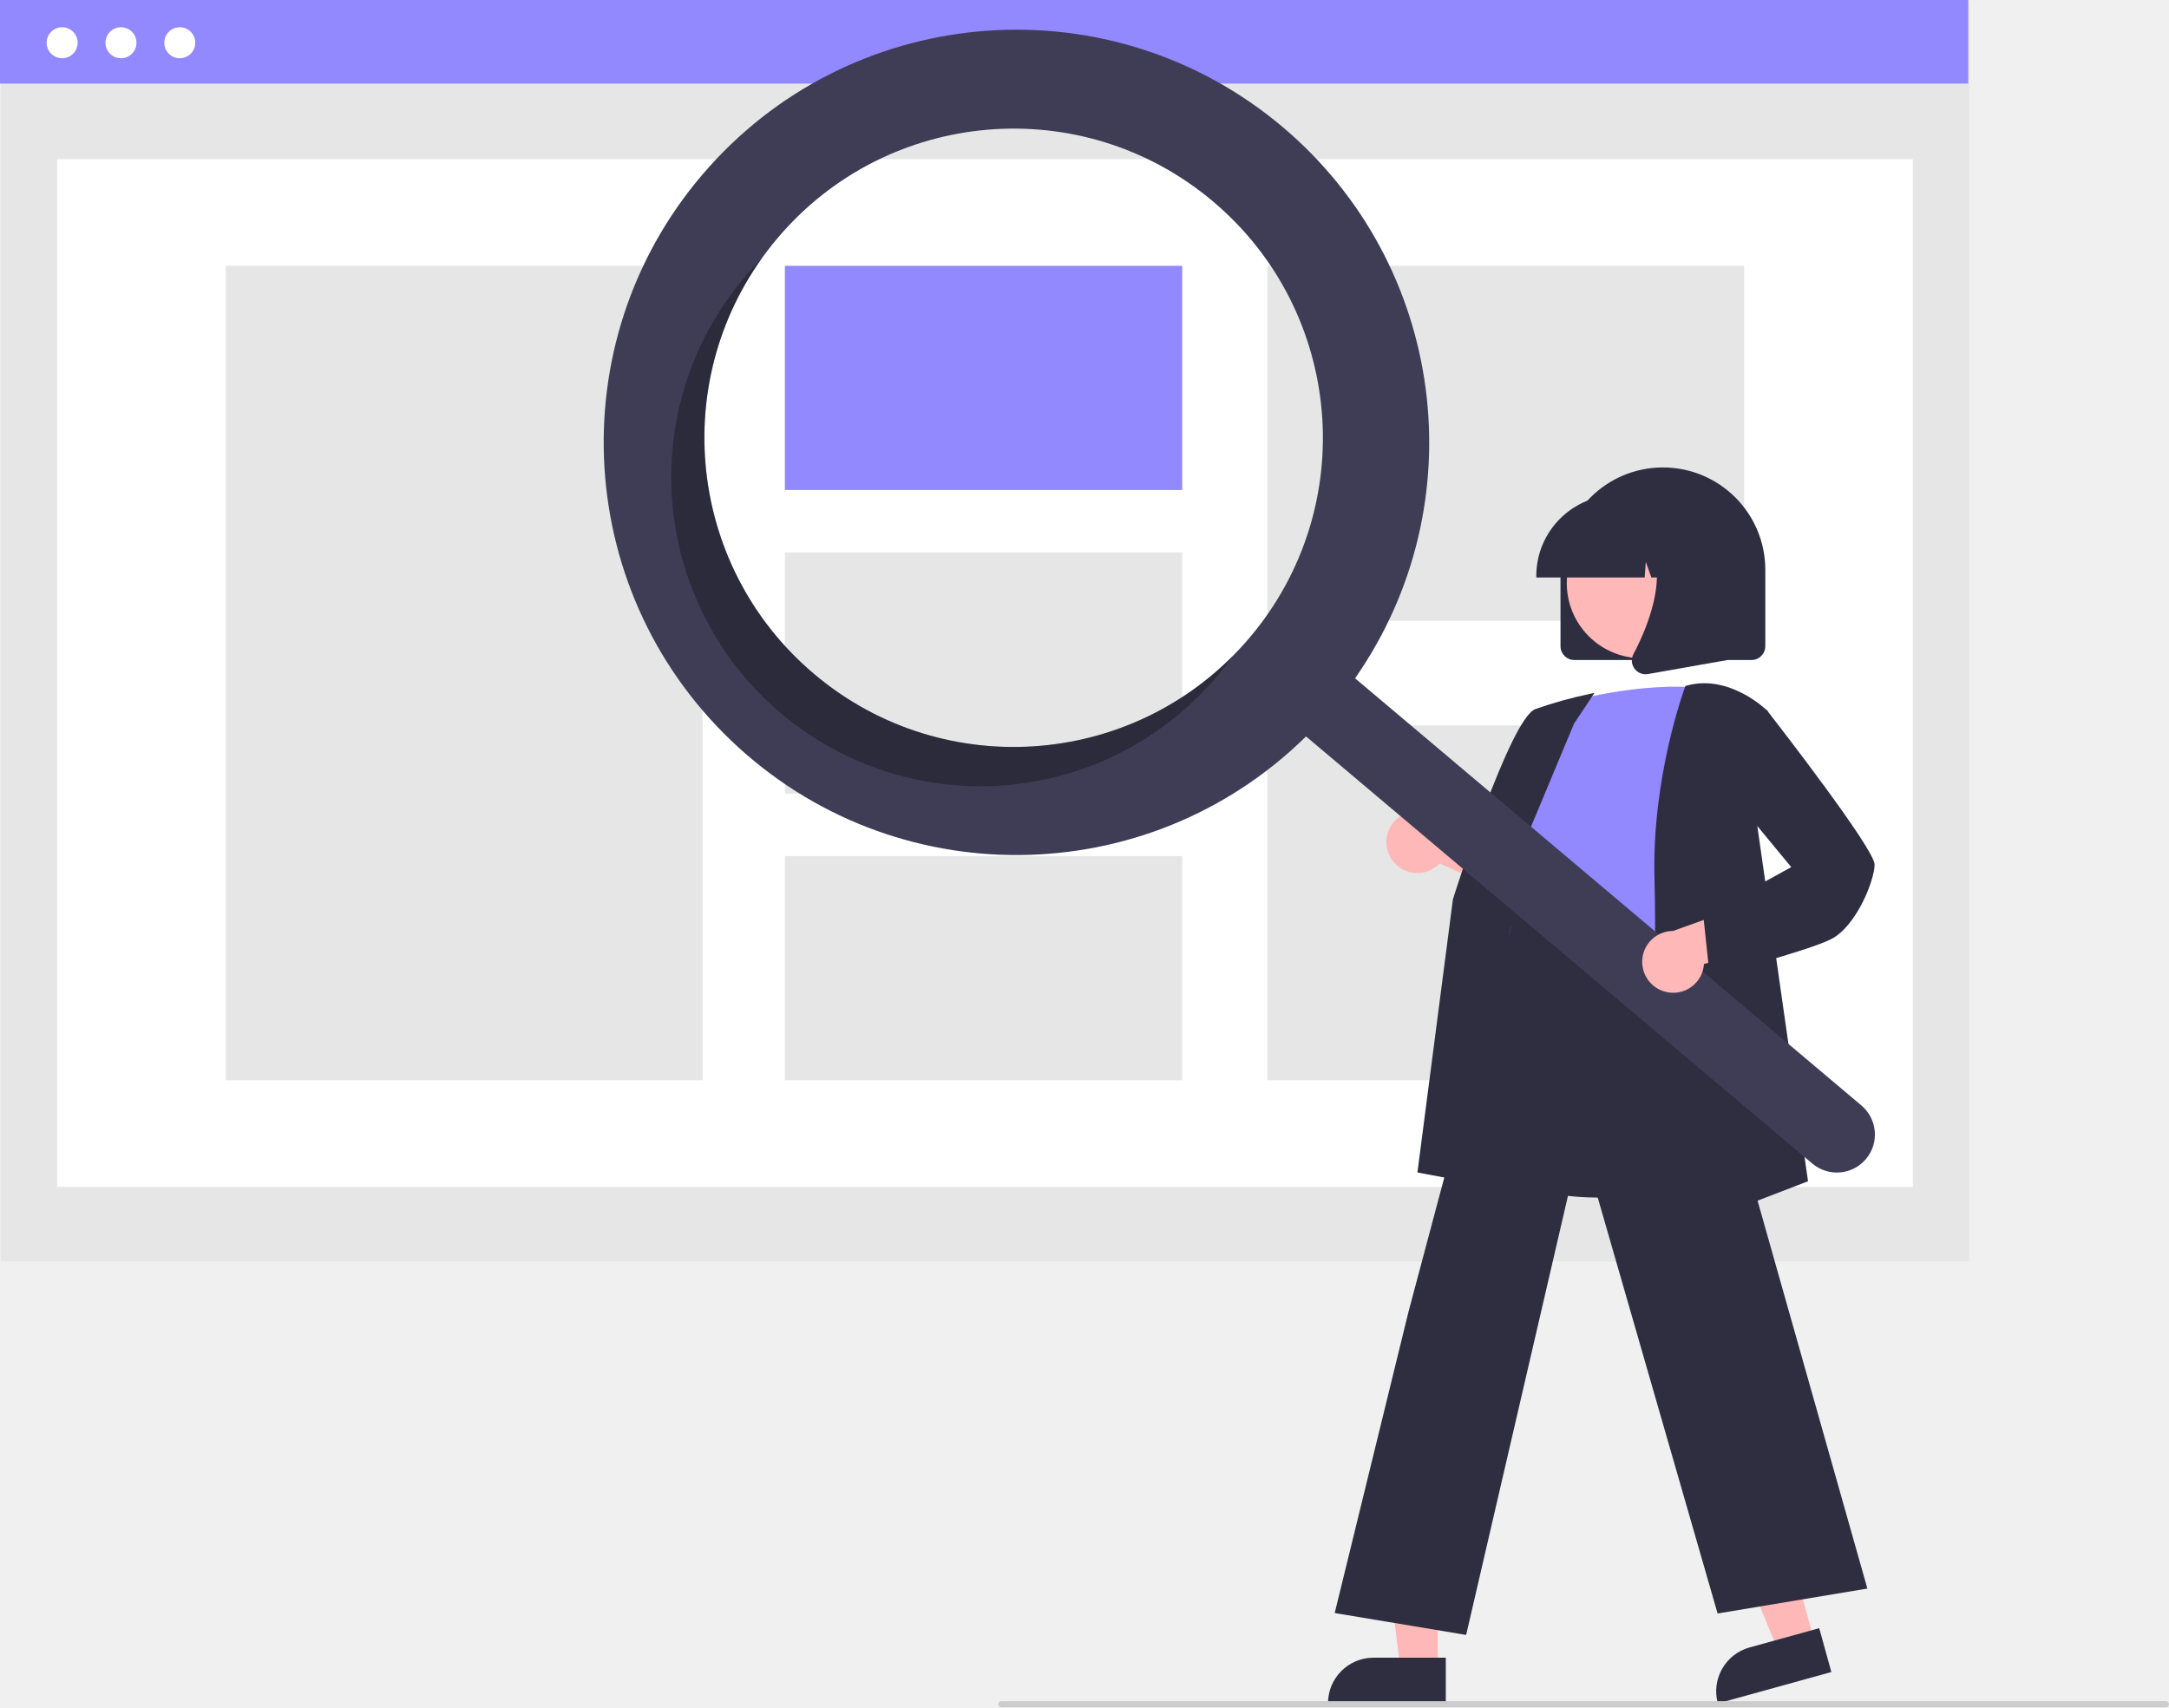
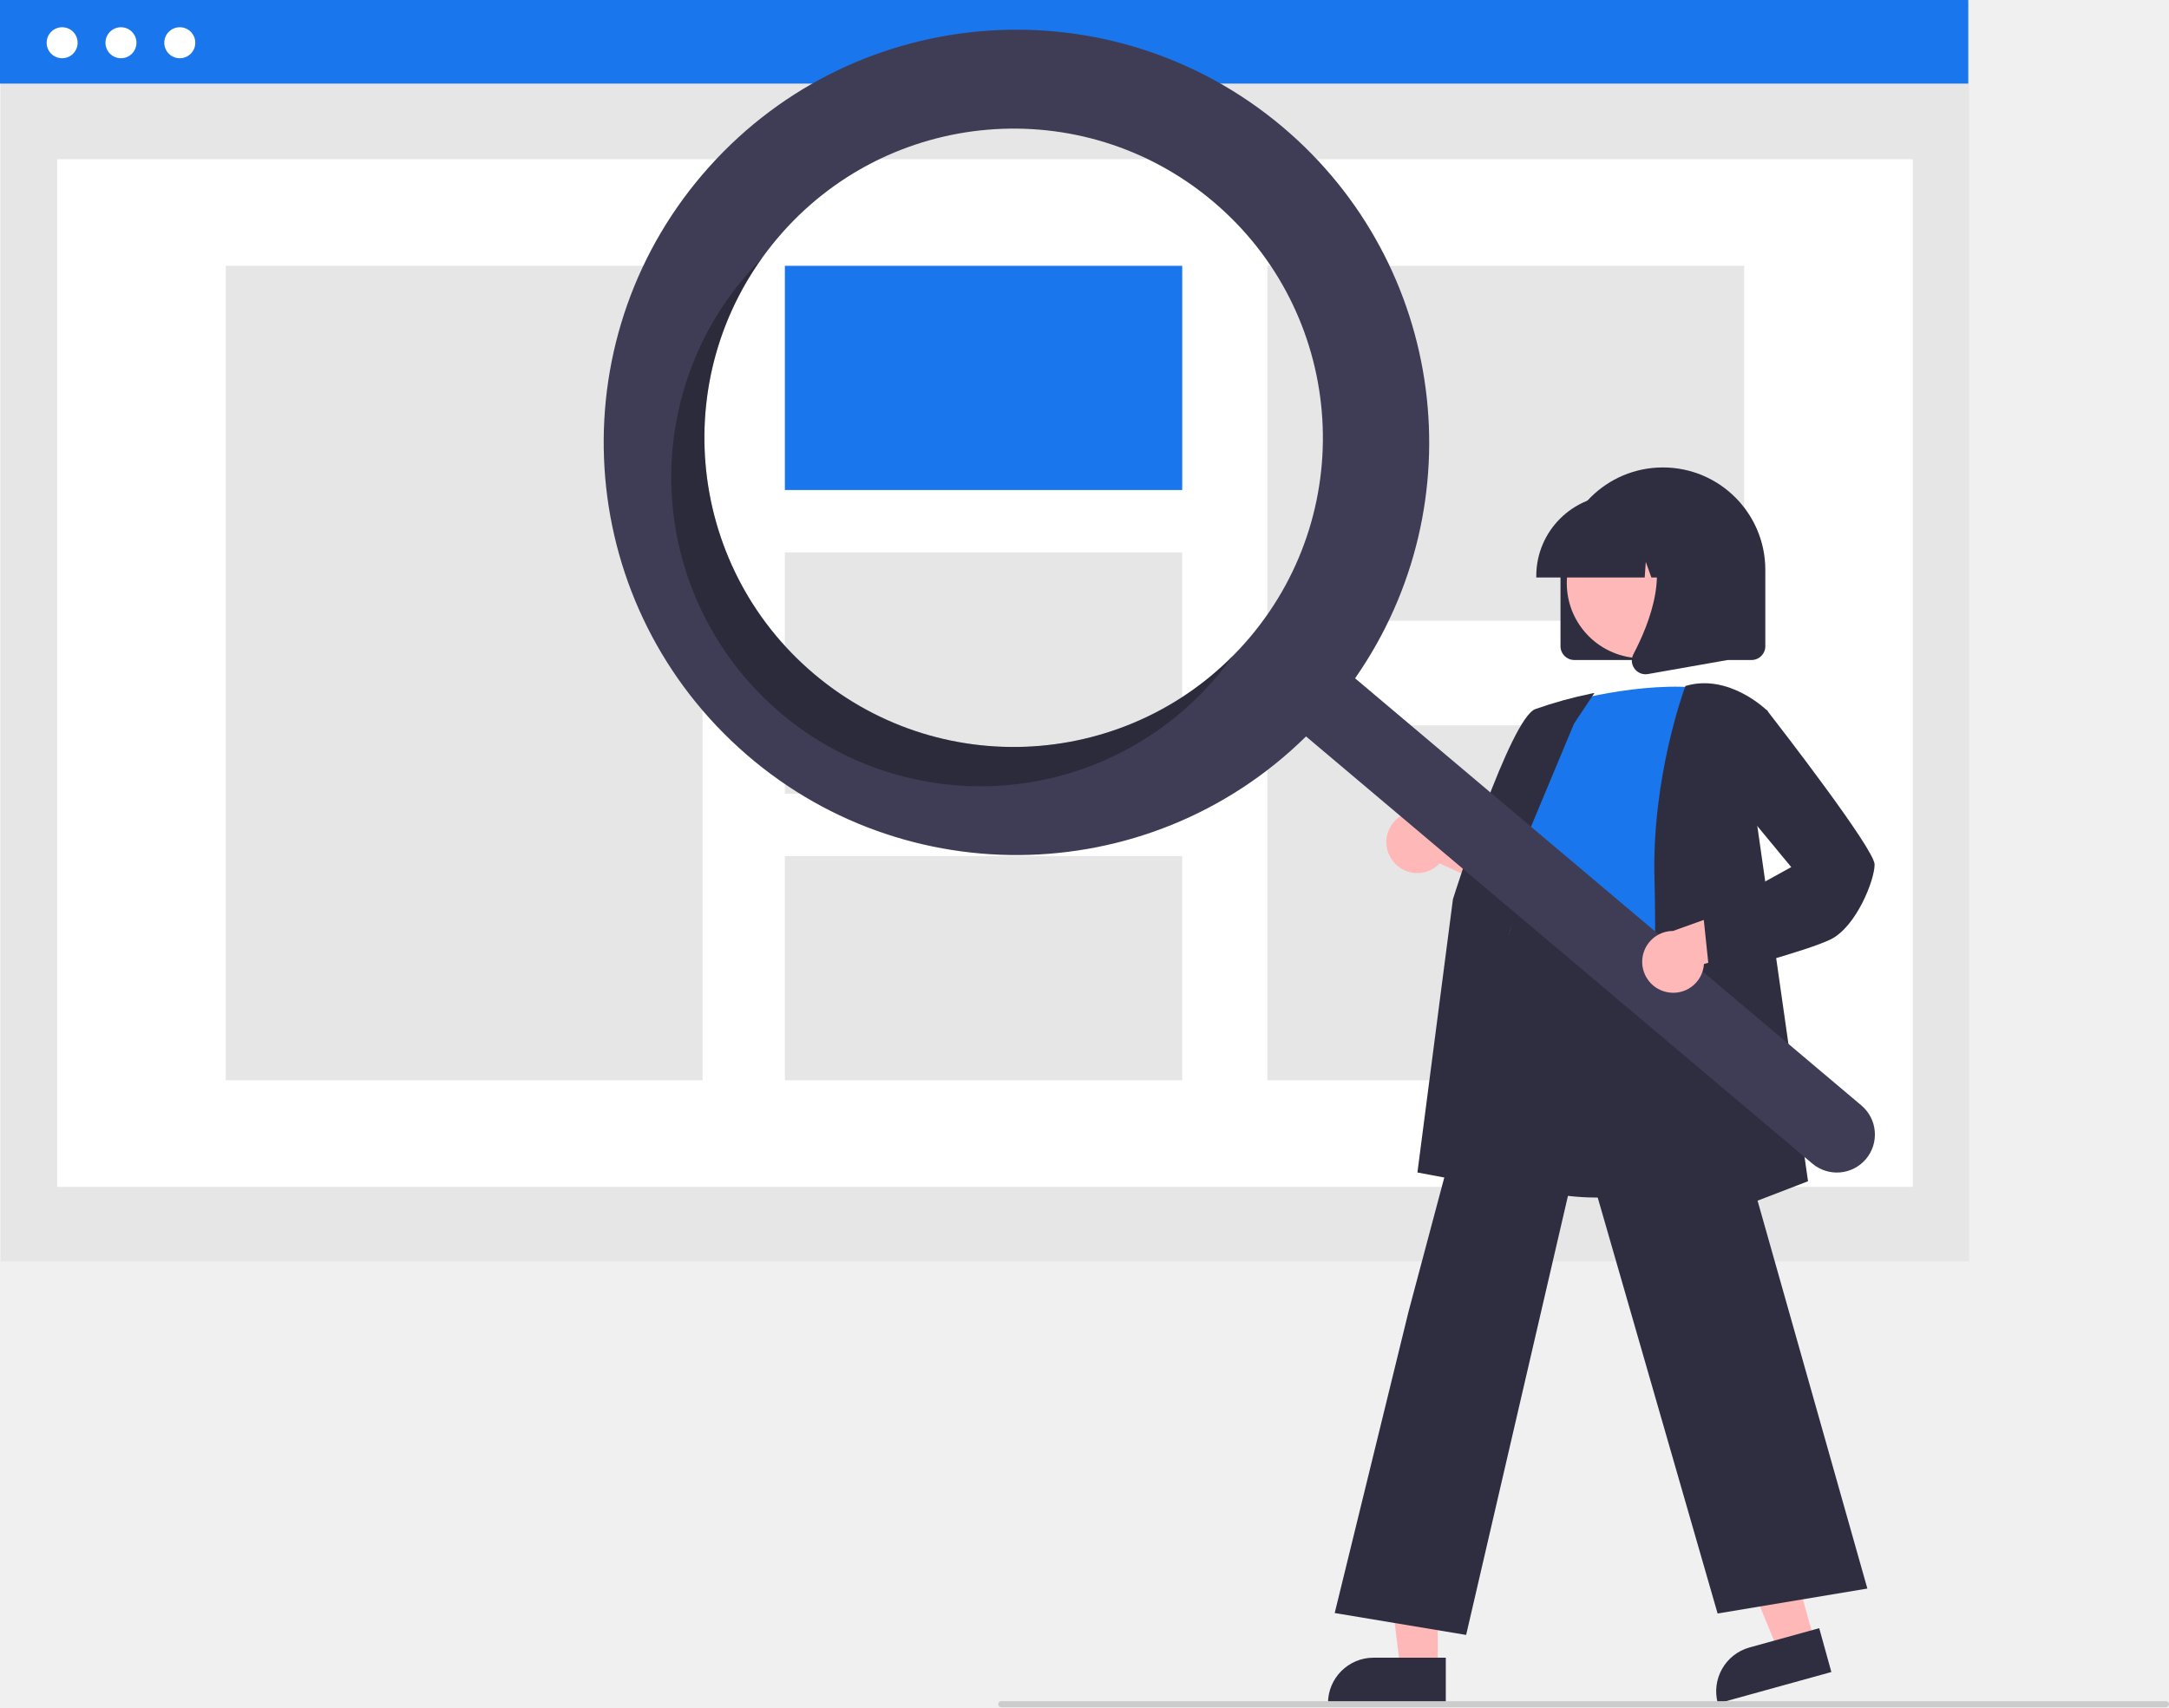
<svg xmlns="http://www.w3.org/2000/svg" width="709.533" height="558.594" data-name="Layer 1">
  <path fill="#e6e6e6" d="M.275.365h643.862v412.358H.275z" />
  <path fill="#fff" d="M18.686 52.085h607.039v336.243H18.686z" />
-   <path fill="#9288ff" d="M0 0h643.862v27.354H0z" />
+   <path fill="#1a76ed" d="M0 0h643.862v27.354H0z" />
  <circle cx="20.327" cy="13.985" r="5.07" fill="#fff" />
  <circle cx="39.571" cy="13.985" r="5.07" fill="#fff" />
  <circle cx="58.814" cy="13.985" r="5.07" fill="#fff" />
  <path fill="#e6e6e6" d="M73.844 86.973h155.981V353.44H73.844z" />
-   <path fill="#9288ff" d="M256.75 86.973h129.984v73.348H256.75z" />
+   <path fill="#1a76ed" d="M256.75 86.973h129.984v73.348H256.75z" />
  <path fill="#e6e6e6" d="M256.75 180.747h129.984v78.919H256.75zM256.75 280.092h129.984v73.348H256.75zM414.587 86.973h155.981v116.125H414.587zM414.587 237.315h155.981V353.44H414.587z" />
  <path fill="#2f2e41" d="M510.479 211.44v-25a33.5 33.5 0 1 1 67 0v25a4.505 4.505 0 0 1-4.5 4.5h-58a4.505 4.505 0 0 1-4.5-4.5Z" />
  <path fill="#ffb8b8" d="m593.514 536.786-11.816 3.27-18.236-44.018 17.439-4.826 12.613 45.574z" />
  <path fill="#2f2e41" d="m572.324 539.016 22.787-6.306 3.971 14.347-37.135 10.277a14.887 14.887 0 0 1 10.377-18.318Z" />
  <path fill="#ffb8b8" d="M470.328 545.875h-12.26l-5.833-47.288h18.095l-.002 47.288z" />
  <path fill="#2f2e41" d="M449.31 542.372h23.645v14.886h-38.531a14.887 14.887 0 0 1 14.887-14.886Z" />
  <path fill="#ffb8b8" d="M455.545 281.598a10.056 10.056 0 0 0 15.392.917l32.59 14.658-2.965-18.331-30.493-11.11a10.11 10.11 0 0 0-14.524 13.866Z" />
  <path fill="#2f2e41" d="M523.259 391.836c-10.24 0-20.84-1.525-29.749-6.061a38.416 38.416 0 0 1-19.709-23.566c-4.642-14.7 1.211-29.14 6.872-43.105 3.507-8.654 6.82-16.827 7.68-24.884l.3-2.86c1.339-12.848 2.495-23.943 8.897-28.105 3.318-2.157 7.78-2.28 13.64-.377l55.046 17.881-2.024 104.49-.335.112c-.288.097-19.692 6.475-40.618 6.475Z" />
-   <path fill="#9288ff" d="M510.229 230.348s27-8 48-5c0 0-12 66-8 88s-69.5 8.5-54.5-12.5l5-25s-10-10-1-22Z" />
+   <path fill="#1a76ed" d="M510.229 230.348s27-8 48-5c0 0-12 66-8 88s-69.5 8.5-54.5-12.5l5-25s-10-10-1-22Z" />
  <path fill="#2f2e41" d="m496.948 389.855-33.276-6.24 11.618-89.406c.78-2.496 18.778-59.143 26.951-62.208a139.517 139.517 0 0 1 18.166-5.047l1.184-.237-6.672 10.01-26.564 63.653Z" />
  <path fill="#2f2e41" d="m479.61 534.919-42.995-7.166 24.128-98.524 35.903-134.737.355 2.392c.028.179 3.382 17.78 53.15 9.97l.438-.068.12.426 60.153 212.538-48.99 8.165-44.684-155.067Z" />
  <path fill="#2f2e41" d="m539.202 406.587.027-.757c.03-.84 2.988-84.372 2-117.967-.992-33.71 9.922-62.901 10.032-63.192l.089-.234.241-.07c14.12-4.033 26.369 8.006 26.491 8.128l.172.172-4.021 33.176 17.216 120.641Z" />
  <circle cx="537.095" cy="190.797" r="24.561" fill="#ffb8b8" />
  <path fill="#2f2e41" d="M502.553 188.44a26.53 26.53 0 0 1 26.5-26.5h5a26.53 26.53 0 0 1 26.5 26.5v.5h-10.566l-3.604-10.092-.721 10.092H540.2l-1.818-5.092-.364 5.092h-35.466Z" />
  <path fill="#2f2e41" d="M534.678 218.751a4.433 4.433 0 0 1-.353-4.707c5.299-10.078 12.718-28.7 2.87-40.184l-.707-.825h28.587v42.92l-25.97 4.581a4.596 4.596 0 0 1-.796.07 4.482 4.482 0 0 1-3.631-1.855Z" />
  <path fill="#3f3d56" d="M419.58 41.546a135.02 135.02 0 1 0 7.655 199.403l165.618 139.748a12.442 12.442 0 0 0 16.066-19.003l-.018-.015L443.283 221.93A135.027 135.027 0 0 0 419.58 41.546Zm-10.677 166.928a101.158 101.158 0 1 1-12.076-142.548 101.158 101.158 0 0 1 12.076 142.548Z" />
  <path d="M511.589 391.254a101.163 101.163 0 0 1-17.166-135.99q-2.9 2.923-5.609 6.12a101.158 101.158 0 1 0 154.624 130.472q2.702-3.202 5.09-6.559a101.163 101.163 0 0 1-136.939 5.957Z" opacity=".3" style="isolation:isolate" transform="translate(-245.234 -170.703)" />
  <path fill="#ffb8b8" d="M544.98 324.536a10.056 10.056 0 0 0 12.424-9.133l34.433-9.557-13.997-12.204-30.552 10.947a10.11 10.11 0 0 0-2.308 19.947Z" />
  <path fill="#2f2e41" d="m559.292 319.477-2.095-19.906 28.762-15.87-18.752-22.7 3.06-25.499 7.62-3.266.236.305c3.593 4.62 35.105 45.28 35.105 50.307 0 5.163-6.028 20.323-14.276 24.448-7.956 3.978-37.83 11.709-39.098 12.037Z" />
  <path fill="#ccc" d="M708.533 558.594h-381a1 1 0 1 1 0-2h381a1 1 0 0 1 0 2Z" />
</svg>
